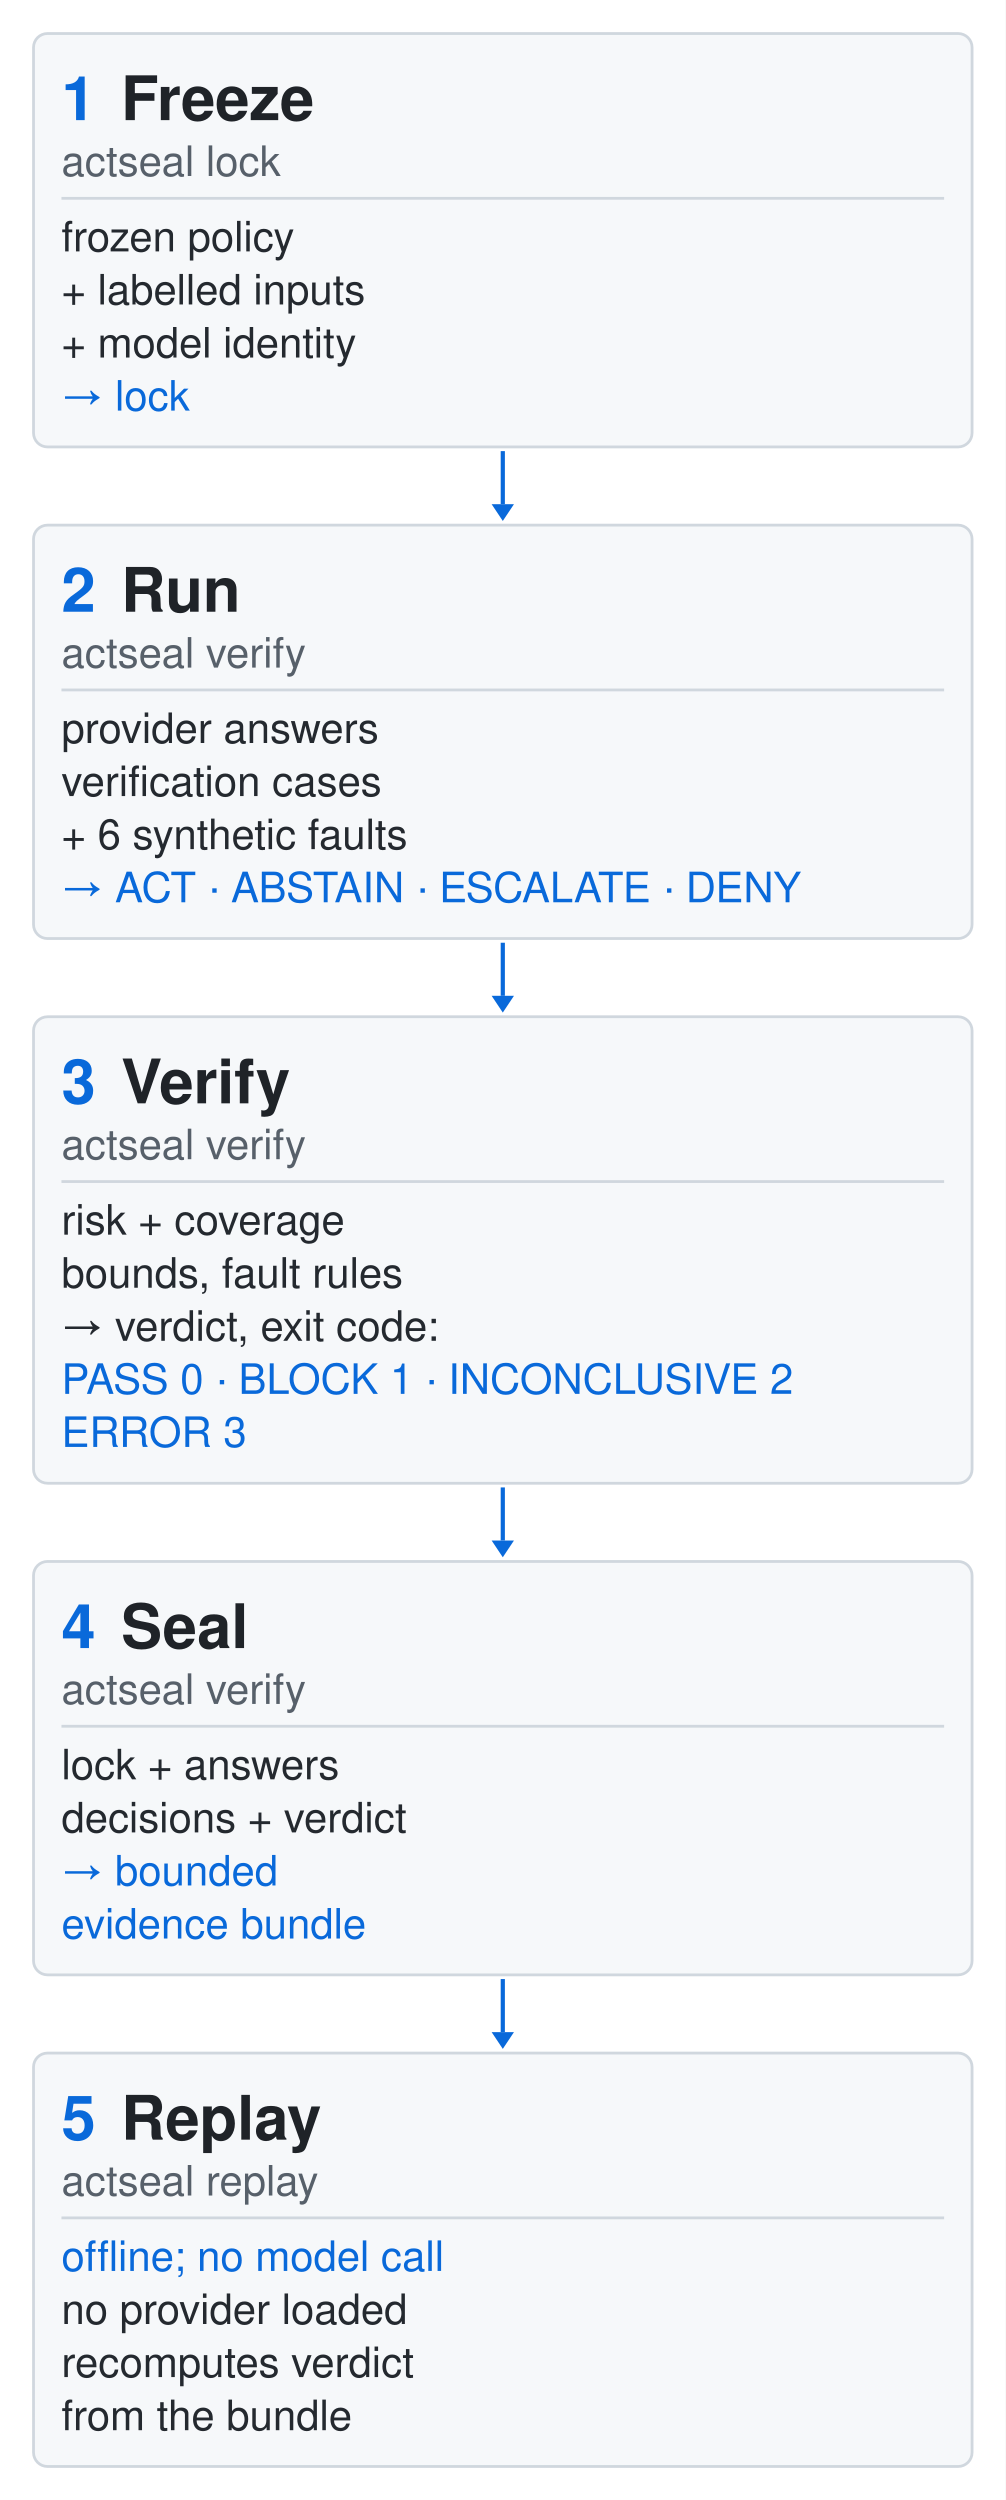
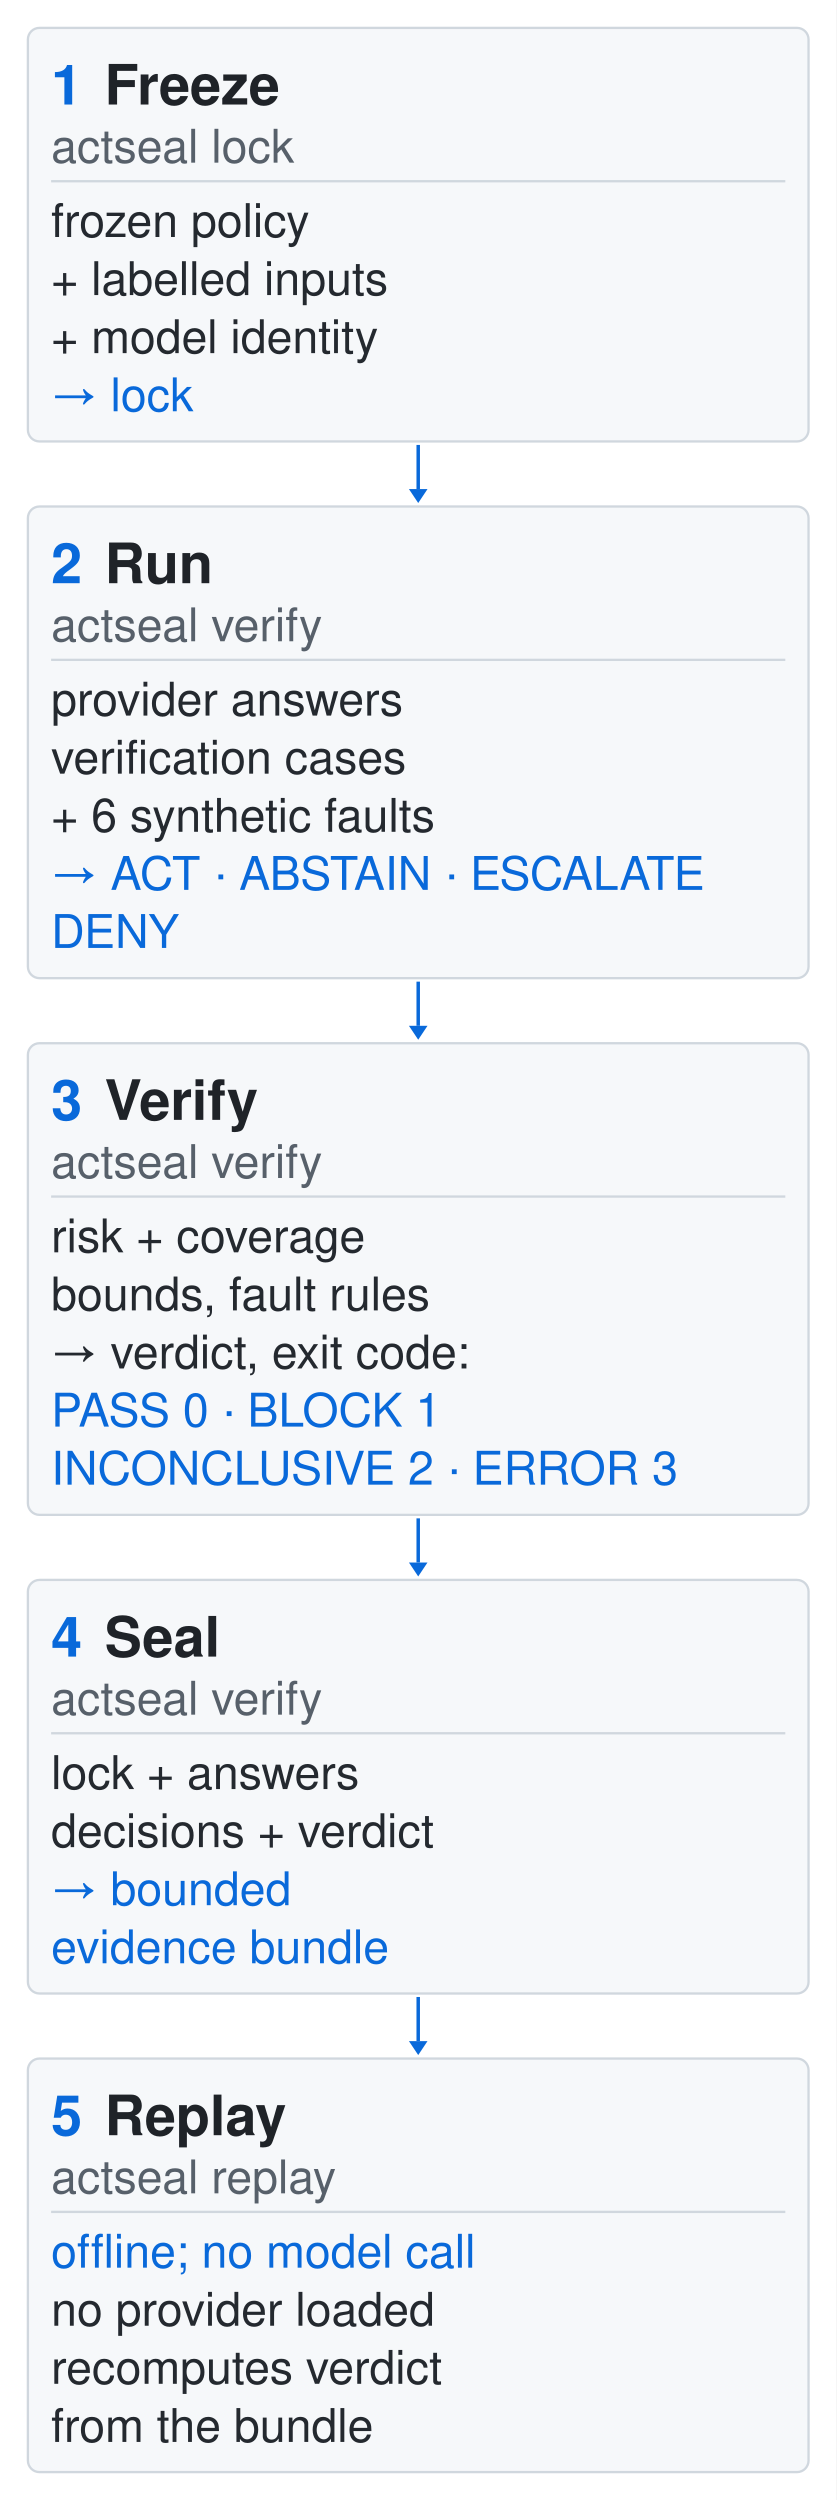
- <svg xmlns="http://www.w3.org/2000/svg" aria-labelledby="title desc" height="1790" role="img" viewBox="0 0 720 1790" width="720">
-   <rect fill="#ffffff" height="1790" width="720" x="0" y="0" />
+ <svg xmlns="http://www.w3.org/2000/svg" aria-labelledby="title desc" height="2152" role="img" viewBox="0 0 720 2152" width="720">
+   <rect fill="#ffffff" height="2152" width="720" x="0" y="0" />
  <g font-family="Helvetica, Arial, Liberation Sans, sans-serif" id="stage-freeze">
-     <rect fill="#f6f8fa" height="296" rx="10" stroke="#d0d7de" stroke-width="2" width="672" x="24" y="24" />
-     <text fill="#1f2328" font-size="44" font-weight="bold" x="44" y="86">
+     <rect fill="#f6f8fa" height="356" rx="10" stroke="#d0d7de" stroke-width="2" width="672" x="24" y="24" />
+     <text fill="#1f2328" font-size="48" font-weight="bold" x="44" y="90">
      <tspan fill="#0969da">1</tspan>
      <tspan dx="6">Freeze</tspan>
    </text>
-     <text fill="#57606a" font-size="30" x="44" y="126">actseal lock</text>
-     <line stroke="#d0d7de" stroke-width="2" x1="44" x2="676" y1="142" y2="142" />
-     <text fill="#24292f" font-size="30" x="44" y="180">frozen policy</text>
-     <text fill="#24292f" font-size="30" x="44" y="218">+ labelled inputs</text>
-     <text fill="#24292f" font-size="30" x="44" y="256">+ model identity</text>
-     <text fill="#0969da" font-size="30" x="44" y="294">→ lock</text>
-     <line stroke="#0969da" stroke-width="3" x1="360" x2="360" y1="323" y2="361" />
-     <polygon fill="#0969da" points="360,373 352,361 368,361" />
+     <text fill="#57606a" font-size="40" x="44" y="140">actseal lock</text>
+     <line stroke="#d0d7de" stroke-width="2" x1="44" x2="676" y1="156" y2="156" />
+     <text fill="#24292f" font-size="40" x="44" y="204">frozen policy</text>
+     <text fill="#24292f" font-size="40" x="44" y="254">+ labelled inputs</text>
+     <text fill="#24292f" font-size="40" x="44" y="304">+ model identity</text>
+     <text fill="#0969da" font-size="40" x="44" y="354">→ lock</text>
+     <line stroke="#0969da" stroke-width="3" x1="360" x2="360" y1="383" y2="421" />
+     <polygon fill="#0969da" points="360,433 352,421 368,421" />
  </g>
  <g font-family="Helvetica, Arial, Liberation Sans, sans-serif" id="stage-run">
-     <rect fill="#f6f8fa" height="296" rx="10" stroke="#d0d7de" stroke-width="2" width="672" x="24" y="376" />
-     <text fill="#1f2328" font-size="44" font-weight="bold" x="44" y="438">
+     <rect fill="#f6f8fa" height="406" rx="10" stroke="#d0d7de" stroke-width="2" width="672" x="24" y="436" />
+     <text fill="#1f2328" font-size="48" font-weight="bold" x="44" y="502">
      <tspan fill="#0969da">2</tspan>
      <tspan dx="6">Run</tspan>
    </text>
-     <text fill="#57606a" font-size="30" x="44" y="478">actseal verify</text>
-     <line stroke="#d0d7de" stroke-width="2" x1="44" x2="676" y1="494" y2="494" />
-     <text fill="#24292f" font-size="30" x="44" y="532">provider answers</text>
-     <text fill="#24292f" font-size="30" x="44" y="570">verification cases</text>
-     <text fill="#24292f" font-size="30" x="44" y="608">+ 6 synthetic faults</text>
-     <text fill="#0969da" font-size="30" x="44" y="646">→ ACT · ABSTAIN · ESCALATE · DENY</text>
-     <line stroke="#0969da" stroke-width="3" x1="360" x2="360" y1="675" y2="713" />
-     <polygon fill="#0969da" points="360,725 352,713 368,713" />
+     <text fill="#57606a" font-size="40" x="44" y="552">actseal verify</text>
+     <line stroke="#d0d7de" stroke-width="2" x1="44" x2="676" y1="568" y2="568" />
+     <text fill="#24292f" font-size="40" x="44" y="616">provider answers</text>
+     <text fill="#24292f" font-size="40" x="44" y="666">verification cases</text>
+     <text fill="#24292f" font-size="40" x="44" y="716">+ 6 synthetic faults</text>
+     <text fill="#0969da" font-size="40" x="44" y="766">→ ACT · ABSTAIN · ESCALATE</text>
+     <text fill="#0969da" font-size="40" x="44" y="816">DENY</text>
+     <line stroke="#0969da" stroke-width="3" x1="360" x2="360" y1="845" y2="883" />
+     <polygon fill="#0969da" points="360,895 352,883 368,883" />
  </g>
  <g font-family="Helvetica, Arial, Liberation Sans, sans-serif" id="stage-verify">
-     <rect fill="#f6f8fa" height="334" rx="10" stroke="#d0d7de" stroke-width="2" width="672" x="24" y="728" />
-     <text fill="#1f2328" font-size="44" font-weight="bold" x="44" y="790">
+     <rect fill="#f6f8fa" height="406" rx="10" stroke="#d0d7de" stroke-width="2" width="672" x="24" y="898" />
+     <text fill="#1f2328" font-size="48" font-weight="bold" x="44" y="964">
      <tspan fill="#0969da">3</tspan>
      <tspan dx="6">Verify</tspan>
    </text>
-     <text fill="#57606a" font-size="30" x="44" y="830">actseal verify</text>
-     <line stroke="#d0d7de" stroke-width="2" x1="44" x2="676" y1="846" y2="846" />
-     <text fill="#24292f" font-size="30" x="44" y="884">risk + coverage</text>
-     <text fill="#24292f" font-size="30" x="44" y="922">bounds, fault rules</text>
-     <text fill="#24292f" font-size="30" x="44" y="960">→ verdict, exit code:</text>
-     <text fill="#0969da" font-size="30" x="44" y="998">PASS 0 · BLOCK 1 · INCONCLUSIVE 2</text>
-     <text fill="#0969da" font-size="30" x="44" y="1036">ERROR 3</text>
-     <line stroke="#0969da" stroke-width="3" x1="360" x2="360" y1="1065" y2="1103" />
-     <polygon fill="#0969da" points="360,1115 352,1103 368,1103" />
+     <text fill="#57606a" font-size="40" x="44" y="1014">actseal verify</text>
+     <line stroke="#d0d7de" stroke-width="2" x1="44" x2="676" y1="1030" y2="1030" />
+     <text fill="#24292f" font-size="40" x="44" y="1078">risk + coverage</text>
+     <text fill="#24292f" font-size="40" x="44" y="1128">bounds, fault rules</text>
+     <text fill="#24292f" font-size="40" x="44" y="1178">→ verdict, exit code:</text>
+     <text fill="#0969da" font-size="40" x="44" y="1228">PASS 0 · BLOCK 1</text>
+     <text fill="#0969da" font-size="40" x="44" y="1278">INCONCLUSIVE 2 · ERROR 3</text>
+     <line stroke="#0969da" stroke-width="3" x1="360" x2="360" y1="1307" y2="1345" />
+     <polygon fill="#0969da" points="360,1357 352,1345 368,1345" />
  </g>
  <g font-family="Helvetica, Arial, Liberation Sans, sans-serif" id="stage-seal">
-     <rect fill="#f6f8fa" height="296" rx="10" stroke="#d0d7de" stroke-width="2" width="672" x="24" y="1118" />
-     <text fill="#1f2328" font-size="44" font-weight="bold" x="44" y="1180">
+     <rect fill="#f6f8fa" height="356" rx="10" stroke="#d0d7de" stroke-width="2" width="672" x="24" y="1360" />
+     <text fill="#1f2328" font-size="48" font-weight="bold" x="44" y="1426">
      <tspan fill="#0969da">4</tspan>
      <tspan dx="6">Seal</tspan>
    </text>
-     <text fill="#57606a" font-size="30" x="44" y="1220">actseal verify</text>
-     <line stroke="#d0d7de" stroke-width="2" x1="44" x2="676" y1="1236" y2="1236" />
-     <text fill="#24292f" font-size="30" x="44" y="1274">lock + answers</text>
-     <text fill="#24292f" font-size="30" x="44" y="1312">decisions + verdict</text>
-     <text fill="#0969da" font-size="30" x="44" y="1350">→ bounded</text>
-     <text fill="#0969da" font-size="30" x="44" y="1388">evidence bundle</text>
-     <line stroke="#0969da" stroke-width="3" x1="360" x2="360" y1="1417" y2="1455" />
-     <polygon fill="#0969da" points="360,1467 352,1455 368,1455" />
+     <text fill="#57606a" font-size="40" x="44" y="1476">actseal verify</text>
+     <line stroke="#d0d7de" stroke-width="2" x1="44" x2="676" y1="1492" y2="1492" />
+     <text fill="#24292f" font-size="40" x="44" y="1540">lock + answers</text>
+     <text fill="#24292f" font-size="40" x="44" y="1590">decisions + verdict</text>
+     <text fill="#0969da" font-size="40" x="44" y="1640">→ bounded</text>
+     <text fill="#0969da" font-size="40" x="44" y="1690">evidence bundle</text>
+     <line stroke="#0969da" stroke-width="3" x1="360" x2="360" y1="1719" y2="1757" />
+     <polygon fill="#0969da" points="360,1769 352,1757 368,1757" />
  </g>
  <g font-family="Helvetica, Arial, Liberation Sans, sans-serif" id="stage-replay">
-     <rect fill="#f6f8fa" height="296" rx="10" stroke="#d0d7de" stroke-width="2" width="672" x="24" y="1470" />
-     <text fill="#1f2328" font-size="44" font-weight="bold" x="44" y="1532">
+     <rect fill="#f6f8fa" height="356" rx="10" stroke="#d0d7de" stroke-width="2" width="672" x="24" y="1772" />
+     <text fill="#1f2328" font-size="48" font-weight="bold" x="44" y="1838">
      <tspan fill="#0969da">5</tspan>
      <tspan dx="6">Replay</tspan>
    </text>
-     <text fill="#57606a" font-size="30" x="44" y="1572">actseal replay</text>
-     <line stroke="#d0d7de" stroke-width="2" x1="44" x2="676" y1="1588" y2="1588" />
-     <text fill="#0969da" font-size="30" x="44" y="1626">offline; no model call</text>
-     <text fill="#24292f" font-size="30" x="44" y="1664">no provider loaded</text>
-     <text fill="#24292f" font-size="30" x="44" y="1702">recomputes verdict</text>
-     <text fill="#24292f" font-size="30" x="44" y="1740">from the bundle</text>
+     <text fill="#57606a" font-size="40" x="44" y="1888">actseal replay</text>
+     <line stroke="#d0d7de" stroke-width="2" x1="44" x2="676" y1="1904" y2="1904" />
+     <text fill="#0969da" font-size="40" x="44" y="1952">offline; no model call</text>
+     <text fill="#24292f" font-size="40" x="44" y="2002">no provider loaded</text>
+     <text fill="#24292f" font-size="40" x="44" y="2052">recomputes verdict</text>
+     <text fill="#24292f" font-size="40" x="44" y="2102">from the bundle</text>
  </g>
</svg>
